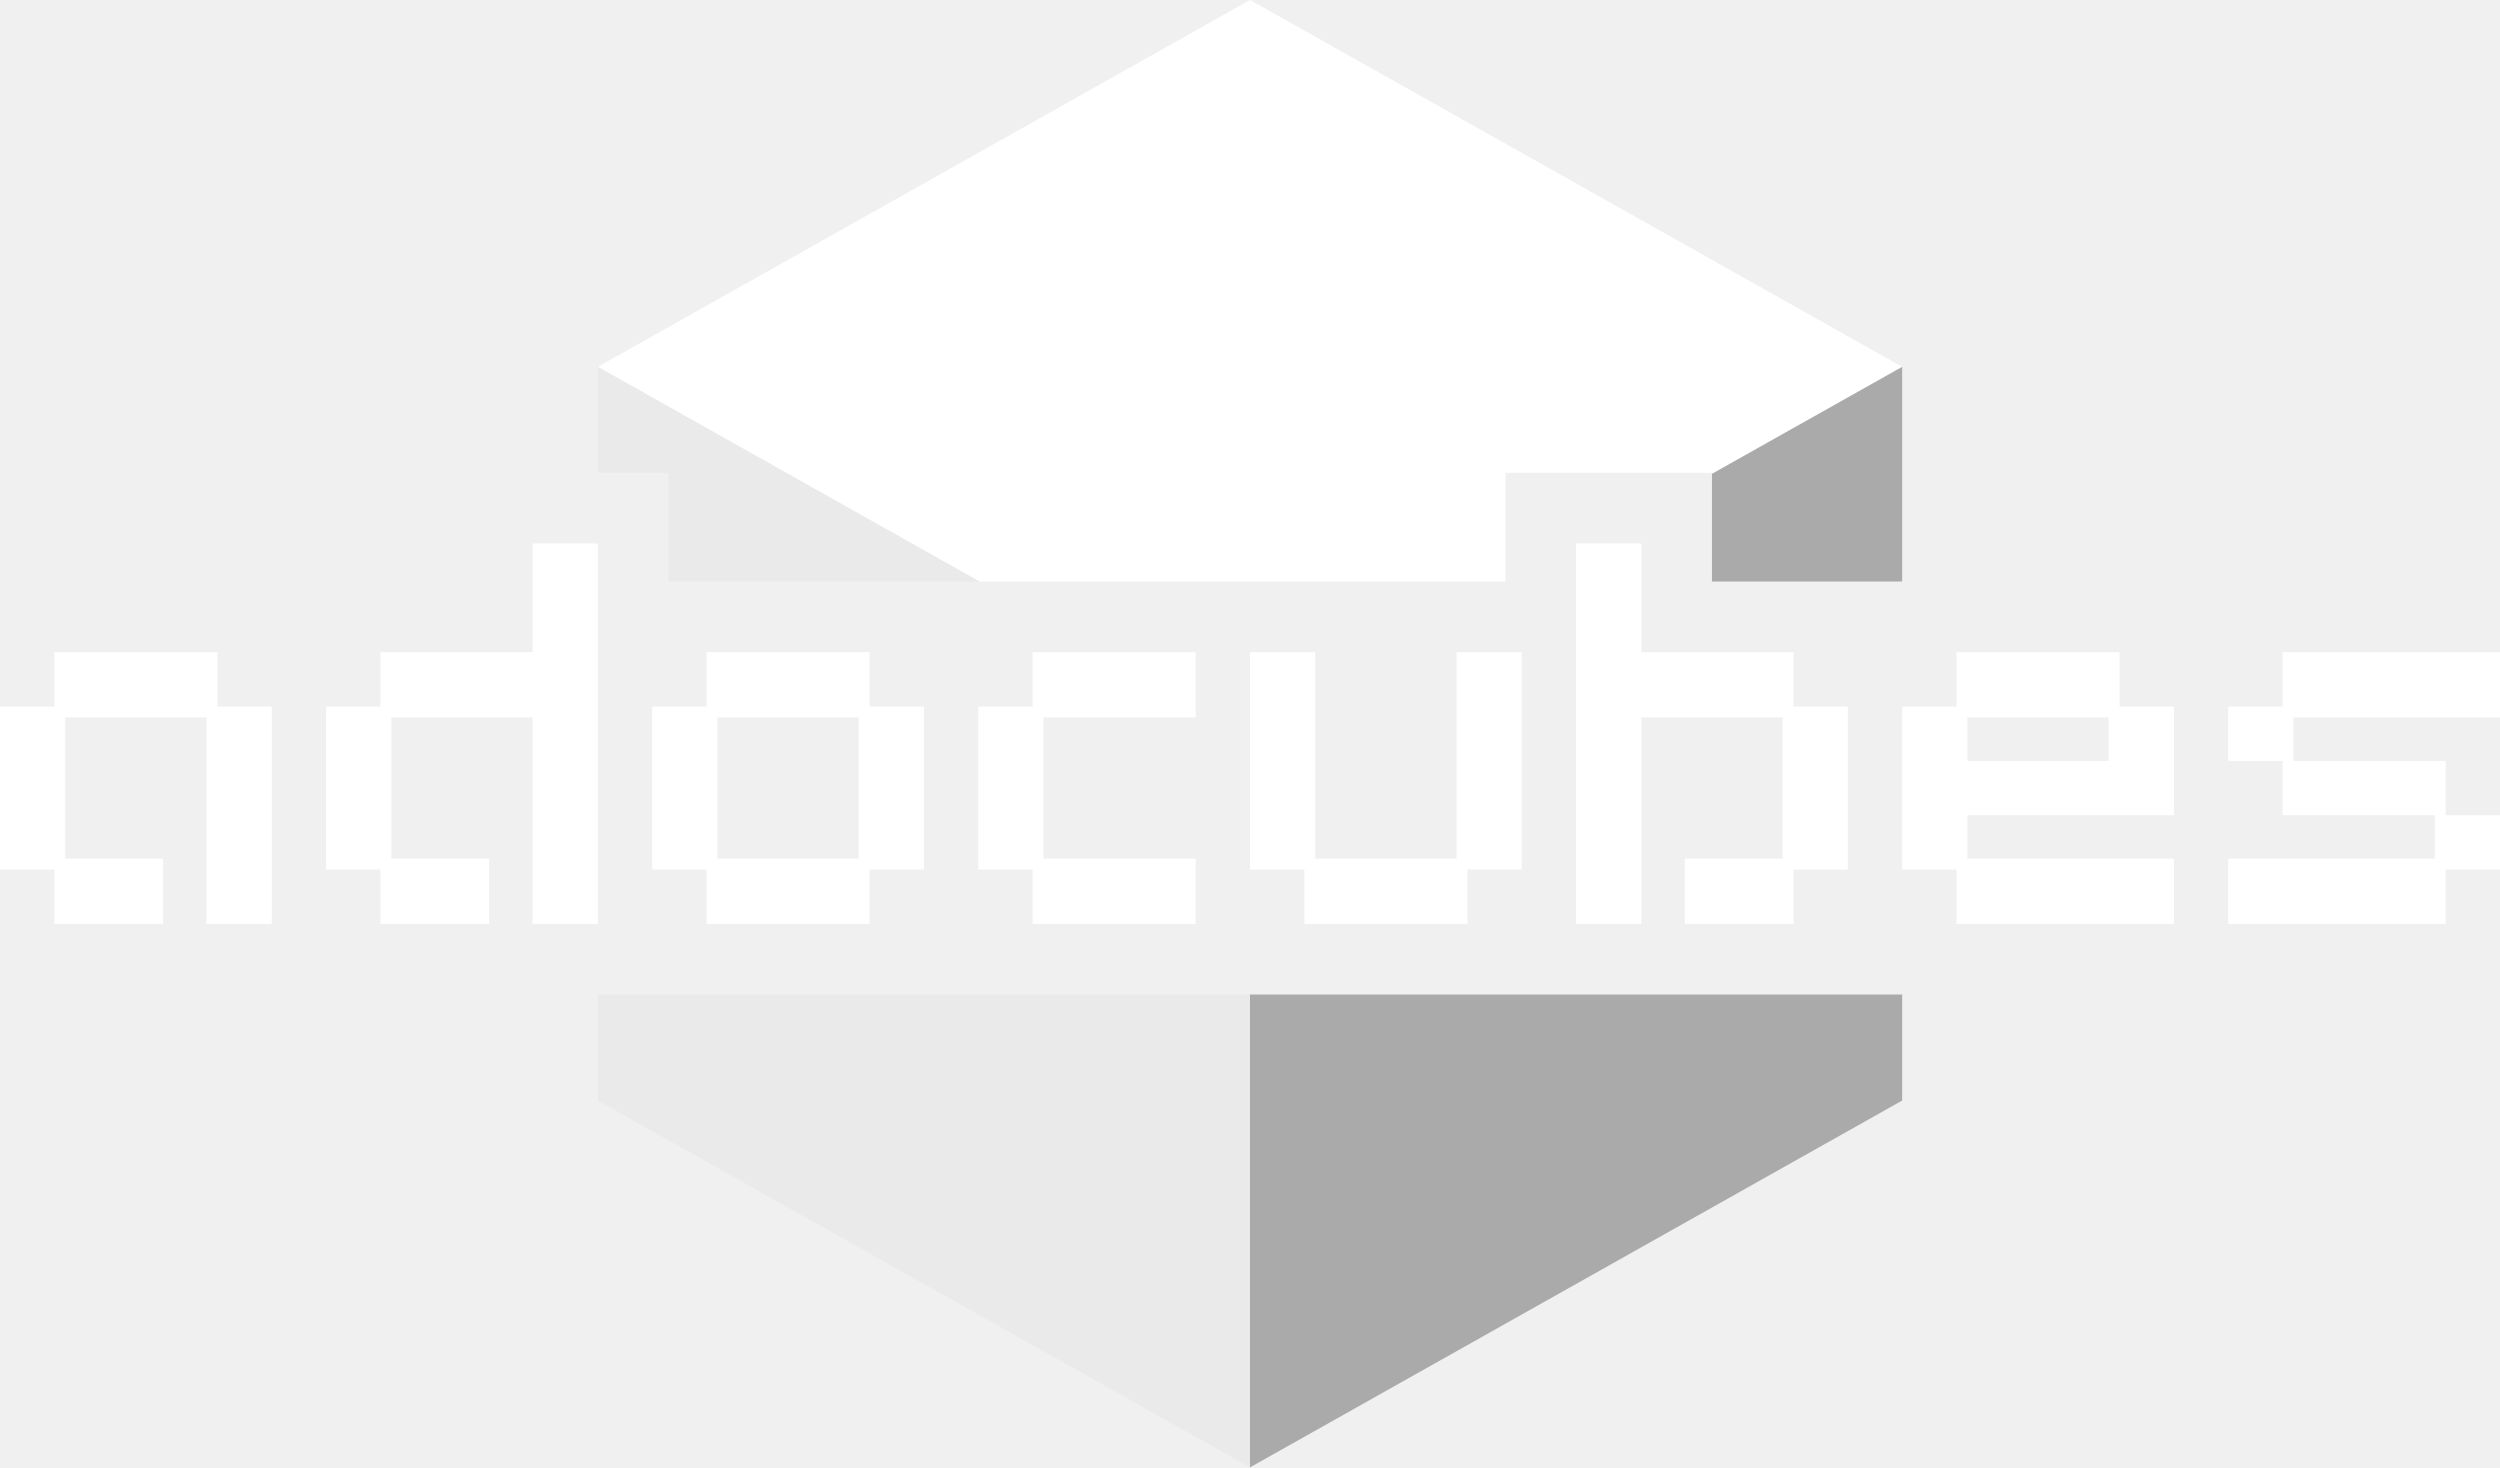
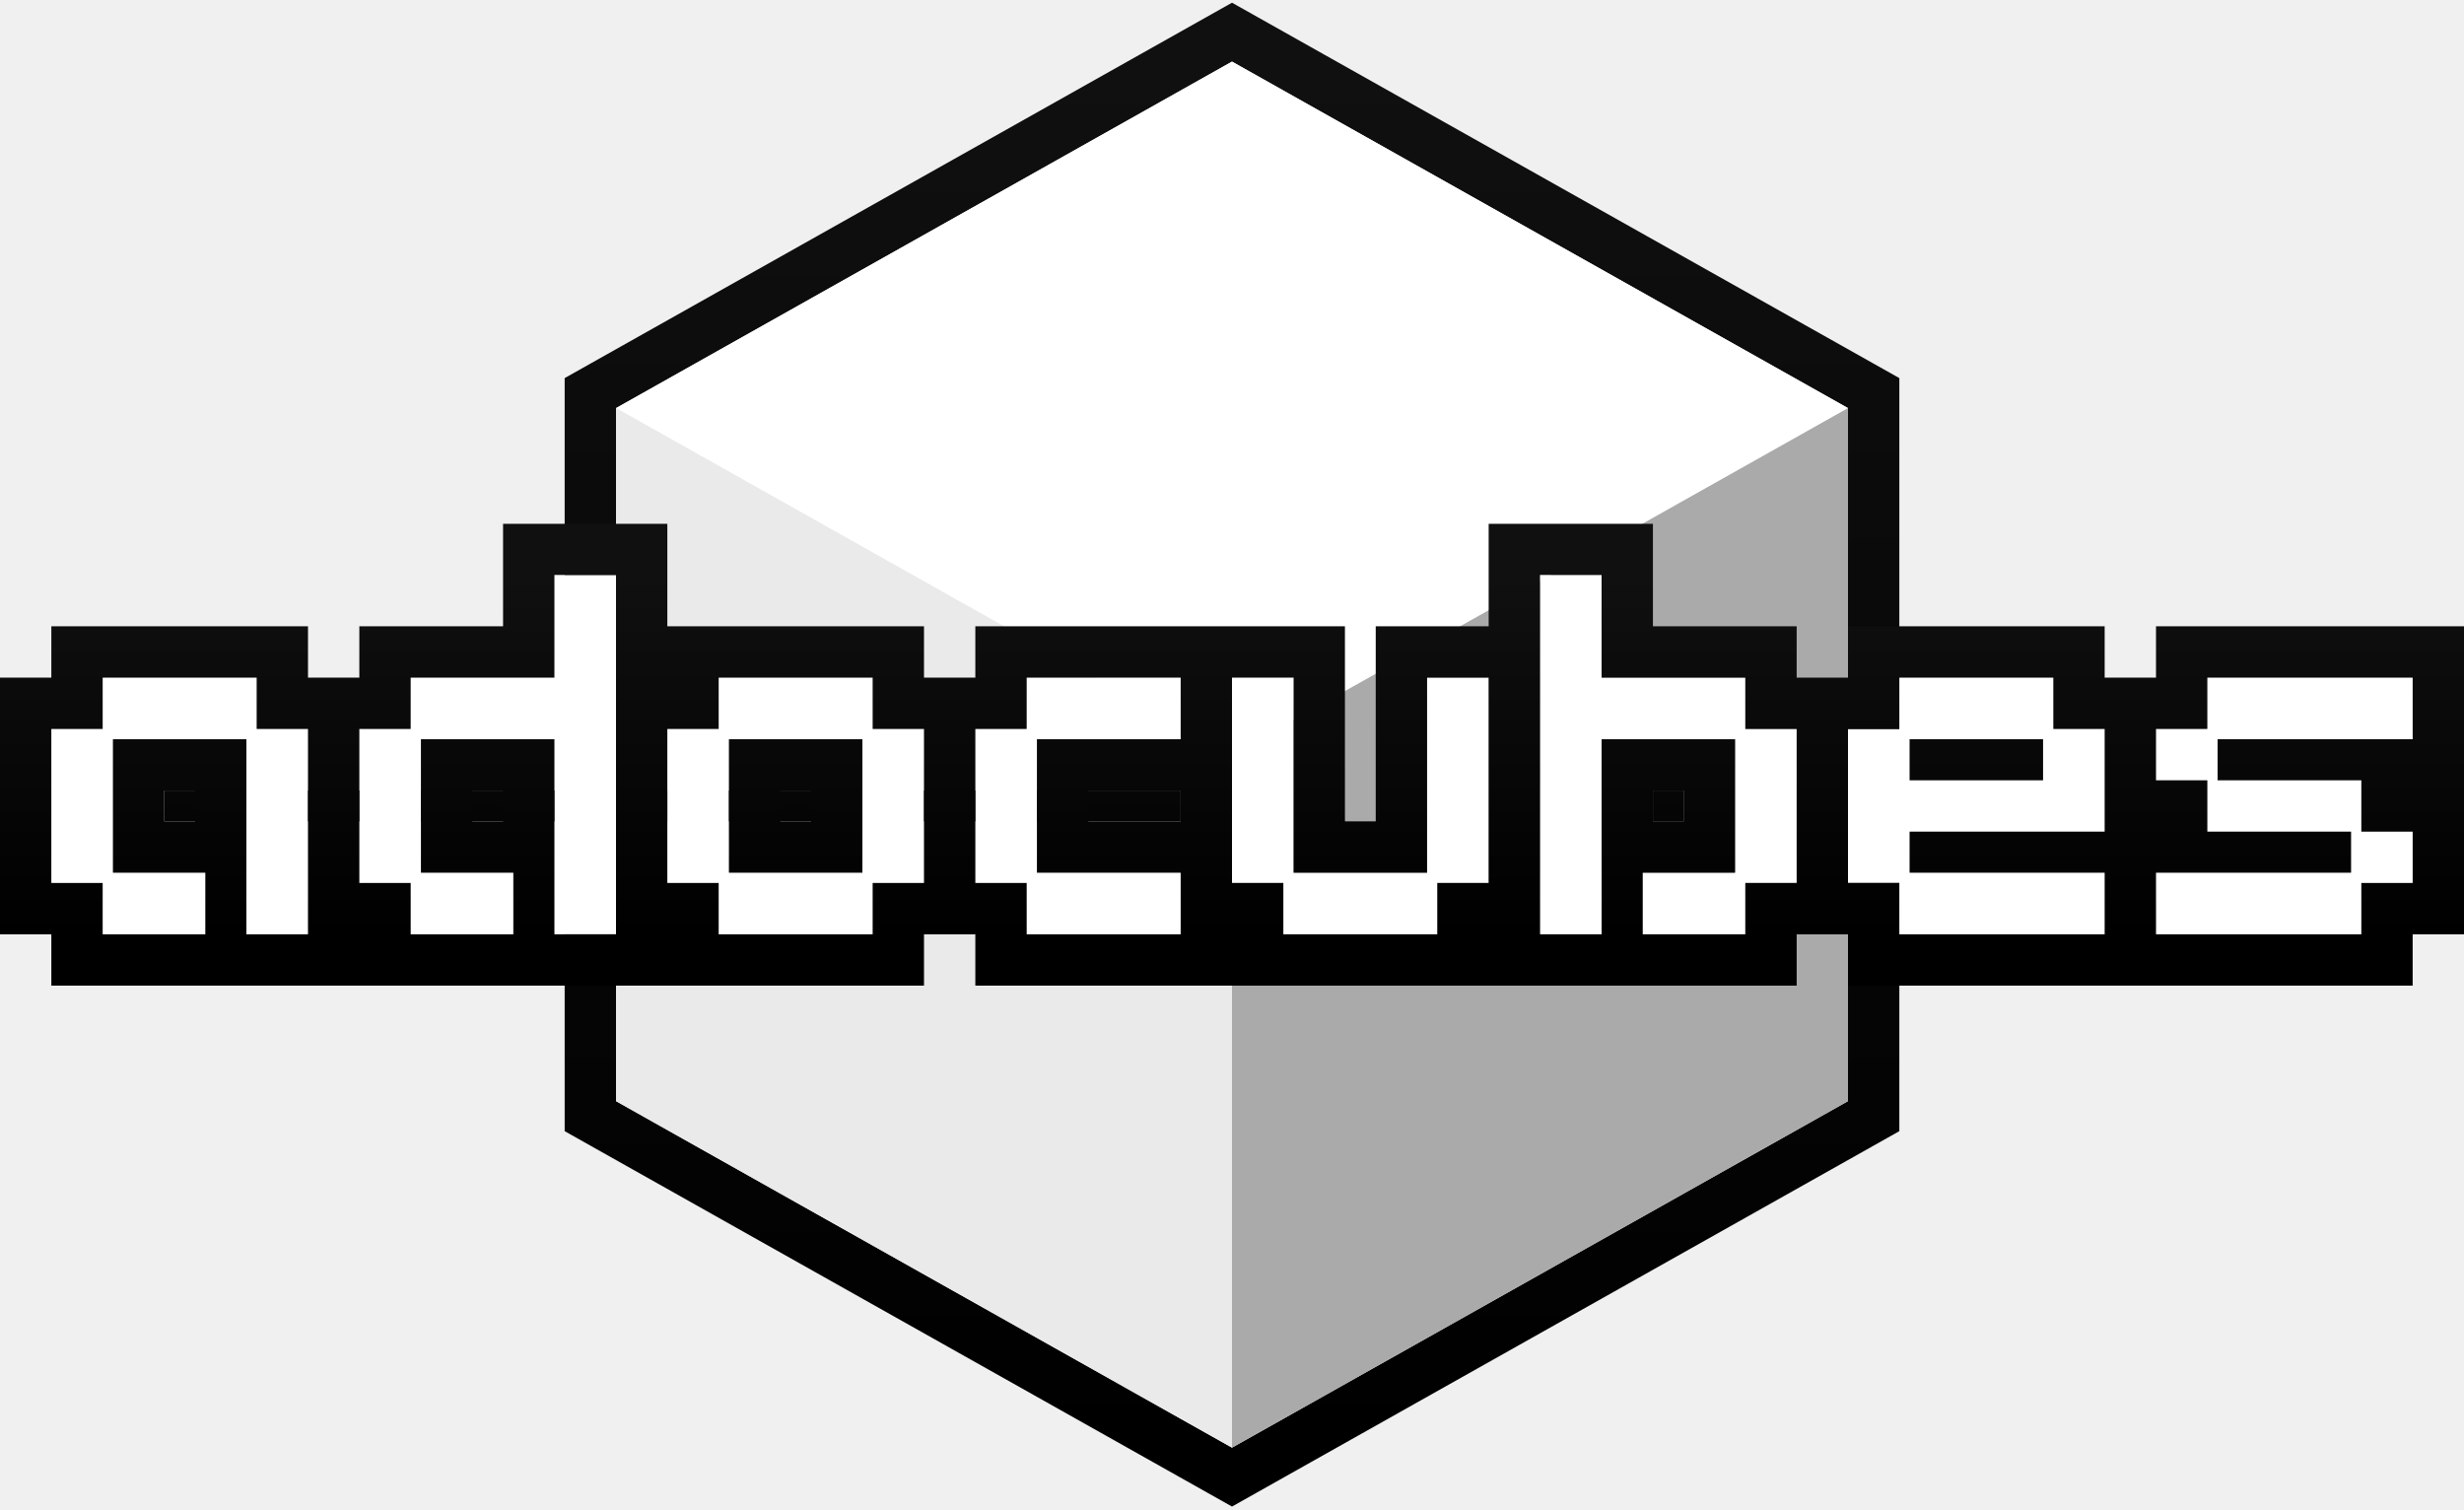
- <svg xmlns="http://www.w3.org/2000/svg" width="460" height="270" viewBox="0 0 460 270" fill="none">
-   <path fill-rule="evenodd" clip-rule="evenodd" d="M230 0L110 67.5L180.222 107H277V87H315V87.188L350 67.5L230 0Z" fill="white" />
-   <path fill-rule="evenodd" clip-rule="evenodd" d="M230 183V270L350 202.5V183H230ZM350 107V67.5L315 87.188V107H350Z" fill="#AAAAAA" />
-   <path fill-rule="evenodd" clip-rule="evenodd" d="M110 183V202.5L230 270V183H110ZM110 87H123V107H180.222L110 67.5V87Z" fill="#EAEAEA" />
-   <path fill-rule="evenodd" clip-rule="evenodd" d="M110 100H98V120H70V130H60V160H70V170H90V158H72V132H98V170H110V100ZM40 120H10V130H0V160H10V170H30V158H12V132H38V170H50V130H40V120ZM130 120H160V130H170V160H160V170H130V160H120V130H130V120ZM158 158V132H132V158H158ZM190 120H220V132H192V158H220V170H190V160H180V130H190V120ZM390 120H360V130H350V160H360V170H400V158H362V150H388H390H400V130H390V120ZM388 132V140H362V132H388ZM230 120H242V158H268V120H280V160H270V170H240V160H230V120ZM330 120H302V100H290V170H302V132H328V158H310V170H330V160H340V130H330V120ZM448 158H410V170H450V160H460V150H450V140H422V132H460V120H420V130H410V140H420V150H448V158Z" fill="white" />
+ <svg xmlns="http://www.w3.org/2000/svg" width="480" height="294" viewBox="0 0 480 294" fill="none">
+   <path d="M242.451 7.642L240 6.263L237.549 7.642L117.549 75.142L115 76.576V79.5V214.5V217.424L117.549 218.858L237.549 286.358L240 287.737L242.451 286.358L362.451 218.858L365 217.424V214.5V79.5V76.576L362.451 75.142L242.451 7.642Z" stroke="url(#paint0_linear_81_68)" stroke-width="10" />
+   <path d="M120 79.5L240 12L360 79.5L240 147L120 79.5Z" fill="white" />
+   <path d="M240 147V282L360 214.5V79.5L240 147Z" fill="#AAAAAA" />
+   <path d="M120 214.5V79.5L240 147V282L120 214.5Z" fill="#EAEAEA" />
+   <path d="M230 154H32V160H230V154Z" fill="url(#paint1_linear_81_68)" />
+   <path d="M328 154H322V160H328V154Z" fill="url(#paint2_linear_81_68)" />
+   <mask id="path-6-outside-1_81_68" maskUnits="userSpaceOnUse" x="0" y="102" width="480" height="90" fill="black">
+     <rect fill="white" y="102" width="480" height="90" />
+     <path fill-rule="evenodd" clip-rule="evenodd" d="M120 112H108V132H80V142H70V172H80V182H100V170H82V144H108V182H120V112ZM50 132H20V142H10V172H20V182H40V170H22V144H48V182H60V142H50V132ZM140 132H170V142H180V172H170V182H140V172H130V142H140V132ZM168 170V144H142V170H168ZM200 132H230V144H202V170H230V182H200V172H190V142H200V132ZM400 132H370V142H360V172H370V182H410V170H372V162H398H400H410V142H400V132ZM398 144V152H372V144H398ZM240 132H252V170H278V132H290V172H280V182H250V172H240V132ZM340 132H312V112H300V182H312V144H338V170H320V182H340V172H350V142H340V132ZM458 170H420V182H460V172H470V162H460V152H432V144H470V132H430V142H420V152H430V162H458V170Z" />
+   </mask>
+   <path fill-rule="evenodd" clip-rule="evenodd" d="M120 112H108V132H80V142H70V172H80V182H100V170H82V144H108V182H120V112ZM50 132H20V142H10V172H20V182H40V170H22V144H48V182H60V142H50V132ZM140 132H170V142H180V172H170V182H140V172H130V142H140V132ZM168 170V144H142V170H168ZM200 132H230V144H202V170H230V182H200V172H190V142H200V132ZM400 132H370V142H360V172H370V182H410V170H372V162H398H400H410V142H400V132ZM398 144V152H372V144H398ZM240 132H252V170H278V132H290V172H280V182H250V172H240V132ZM340 132H312V112H300V182H312V144H338V170H320V182H340V172H350V142H340V132ZM458 170H420V182H460V172H470V162H460V152H432V144H470V132H430V142H420V152H430V162H458V170Z" fill="white" />
+   <path fill-rule="evenodd" clip-rule="evenodd" d="M120 112H108V132H80V142H70V172H80V182H100V170H82V144H108V182H120V112ZM50 132H20V142H10V172H20V182H40V170H22V144H48V182H60V142H50V132ZM140 132H170V142H180V172H170V182H140V172H130V142H140V132ZM168 170V144H142V170H168ZM200 132H230V144H202V170H230V182H200V172H190V142H200V132ZM400 132H370V142H360V172H370V182H410V170H372V162H398H400H410V142H400V132ZM398 144V152H372V144H398ZM240 132H252V170H278V132H290V172H280V182H250V172H240V132ZM340 132H312V112H300V182H312V144H338V170H320V182H340V172H350V142H340V132ZM458 170H420V182H460V172H470V162H460V152H432V144H470V132H430V142H420V152H430V162H458V170Z" stroke="url(#paint3_linear_81_68)" stroke-width="20" mask="url(#path-6-outside-1_81_68)" />
+   <defs>
+     <linearGradient id="paint0_linear_81_68" x1="240" y1="12" x2="240" y2="282" gradientUnits="userSpaceOnUse">
+       <stop stop-color="#101010" />
+       <stop offset="1" />
+     </linearGradient>
+     <linearGradient id="paint1_linear_81_68" x1="180" y1="154" x2="180" y2="160" gradientUnits="userSpaceOnUse">
+       <stop stop-color="#060606" />
+       <stop offset="1" stop-color="#050505" />
+     </linearGradient>
+     <linearGradient id="paint2_linear_81_68" x1="180" y1="154" x2="180" y2="160" gradientUnits="userSpaceOnUse">
+       <stop stop-color="#060606" />
+       <stop offset="1" stop-color="#050505" />
+     </linearGradient>
+     <linearGradient id="paint3_linear_81_68" x1="240" y1="112" x2="240" y2="182" gradientUnits="userSpaceOnUse">
+       <stop stop-color="#101010" />
+       <stop offset="1" />
+     </linearGradient>
+   </defs>
</svg>
